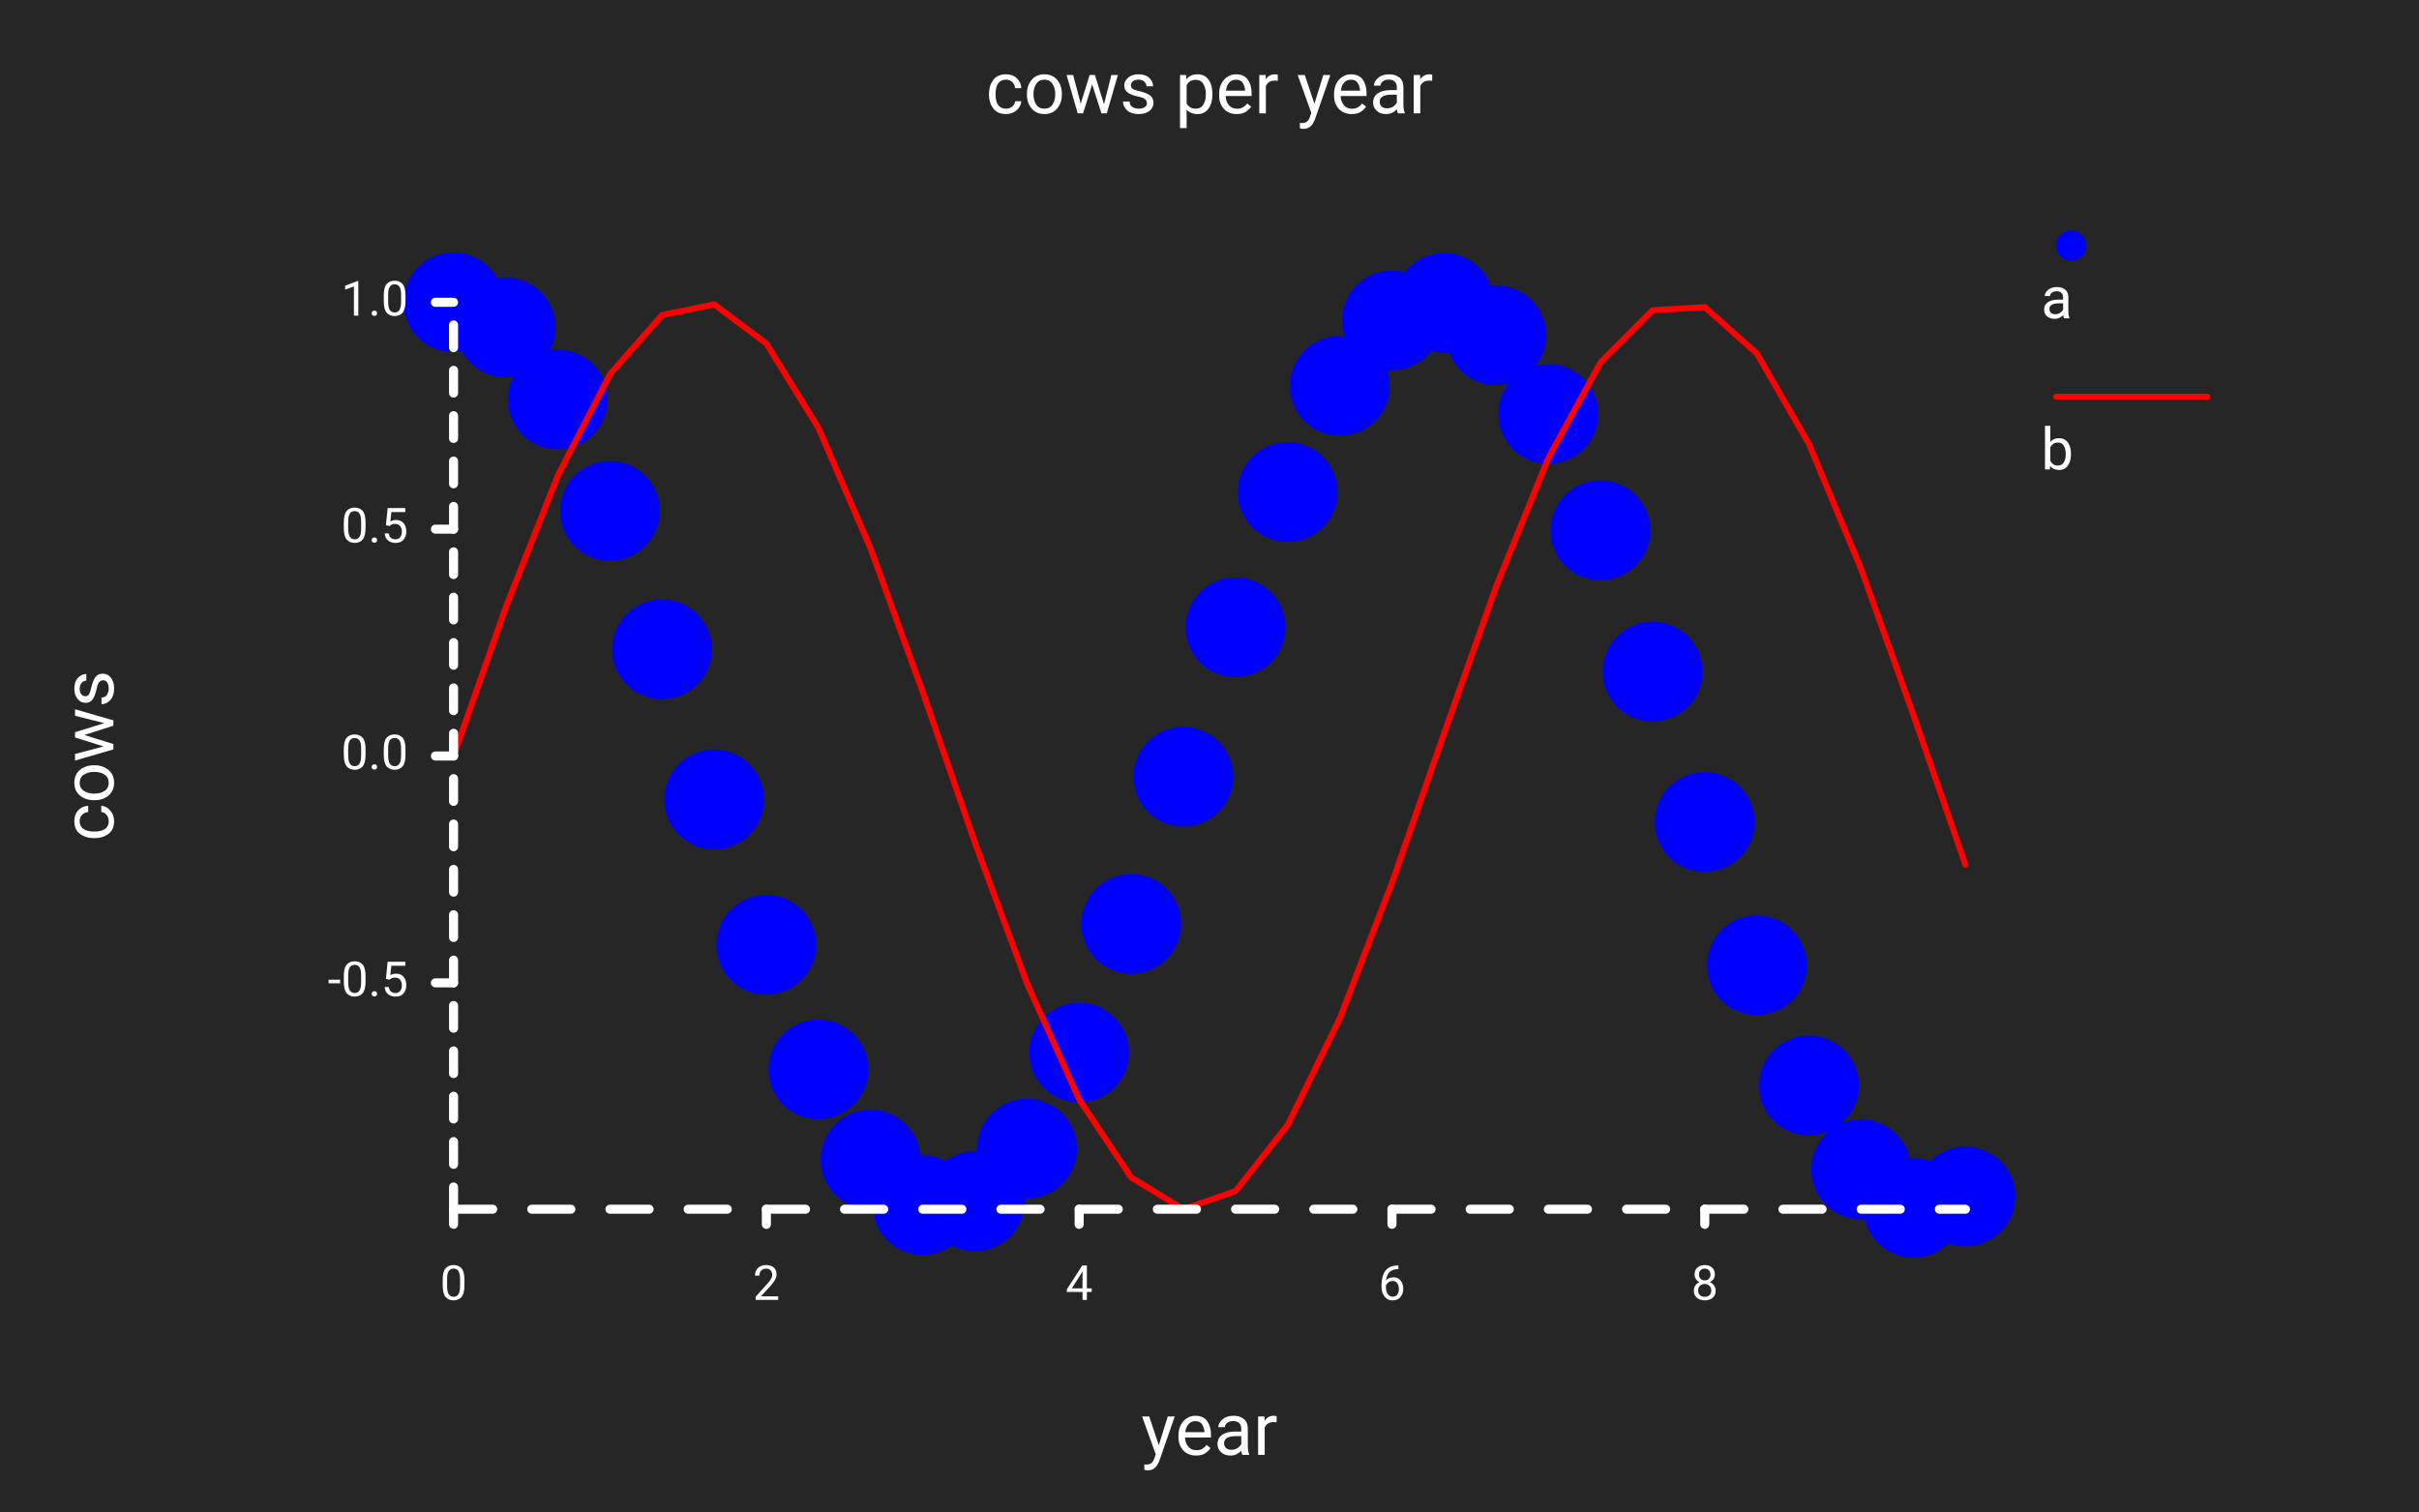
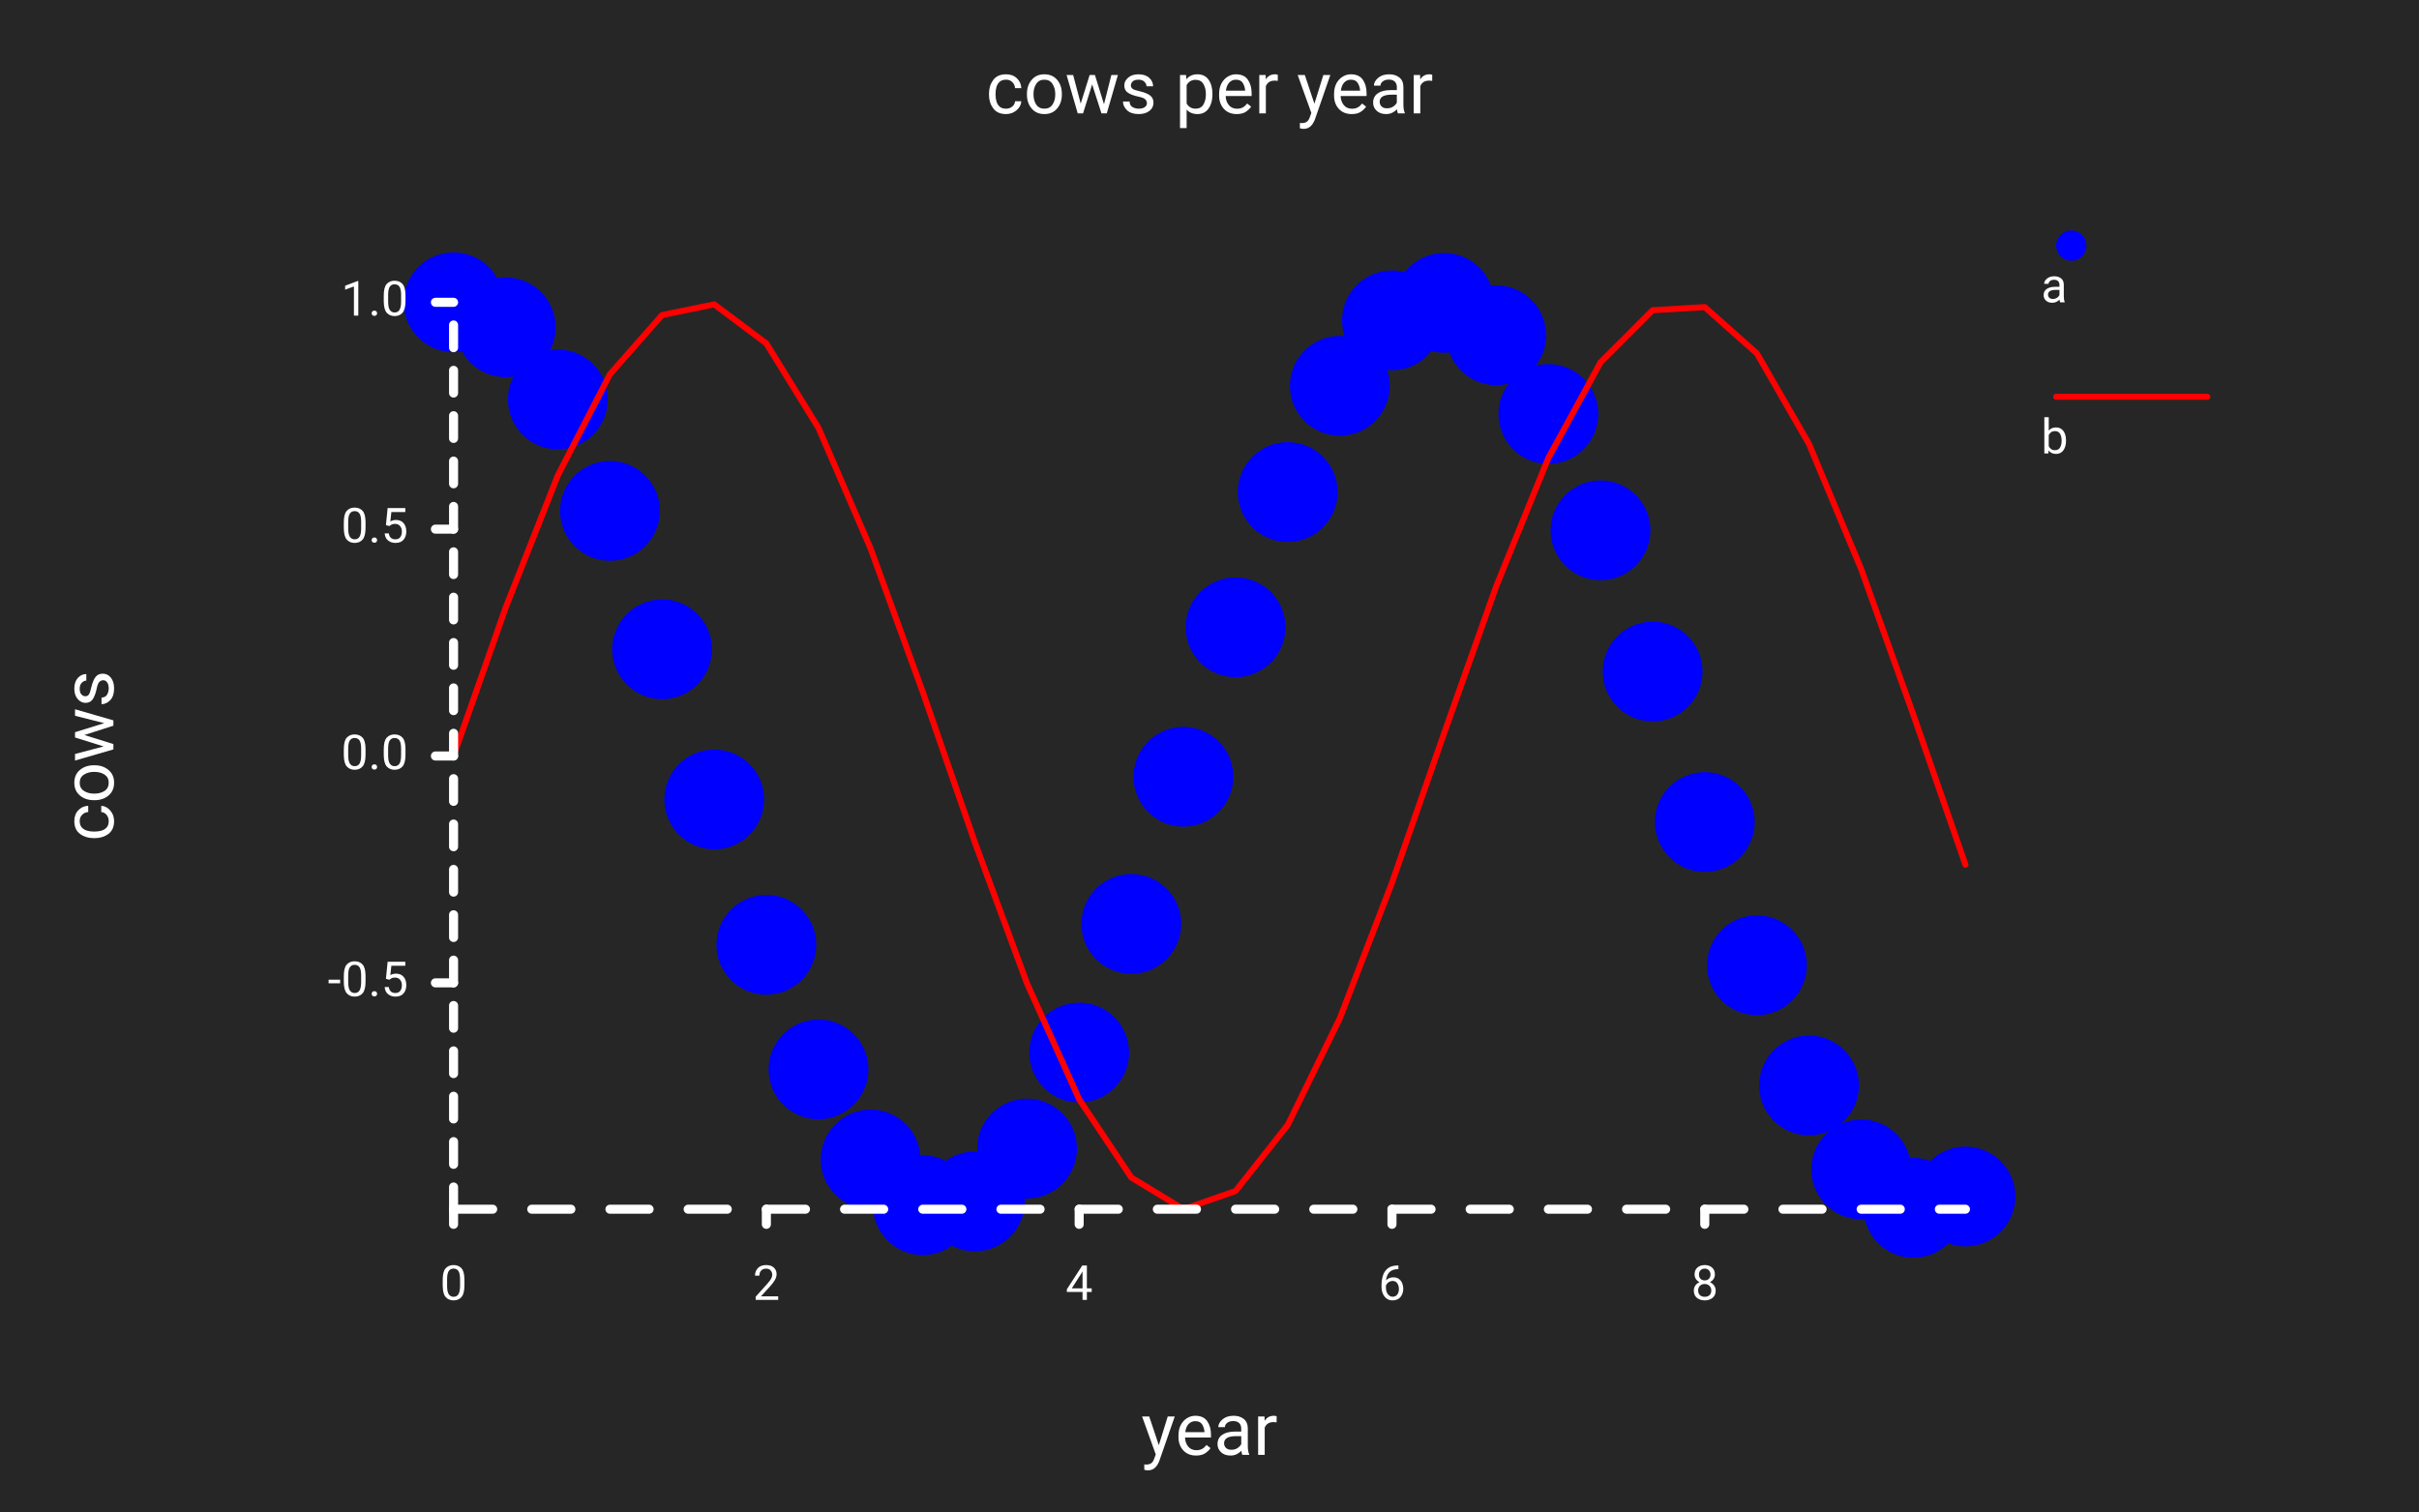
<svg xmlns="http://www.w3.org/2000/svg" class="poloto" width="800" height="500" viewBox="0 0 800 500">
  <style>.poloto { stroke-linecap:round; stroke-linejoin:round; font-family: Roboto,sans-serif ; font-size:16px; } .poloto_background{fill:#262626;} .poloto_scatter{stroke-width:7} .poloto_tick_line{stroke:dimgray;stroke-width:0.5} .poloto_line{stroke-width:2} .poloto_text{fill: white;} .poloto_axis_lines{stroke: white;stroke-width:3;fill:none;stroke-dasharray:none} .poloto_title{font-size:24px;dominant-baseline:start;text-anchor:middle;} .poloto_xname{font-size:24px;dominant-baseline:start;text-anchor:middle;} .poloto_yname{font-size:24px;dominant-baseline:start;text-anchor:middle;} .poloto0stroke{stroke:  blue;} .poloto1stroke{stroke:  red;} .poloto2stroke{stroke:  green;} .poloto3stroke{stroke:  gold;} .poloto4stroke{stroke:  aqua;} .poloto5stroke{stroke:  lime;} .poloto6stroke{stroke:  orange;} .poloto7stroke{stroke:  chocolate;} .poloto0fill{fill:blue;} .poloto1fill{fill:red;} .poloto2fill{fill:green;} .poloto3fill{fill:gold;} .poloto4fill{fill:aqua;} .poloto5fill{fill:lime;} .poloto6fill{fill:orange;} .poloto7fill{fill:chocolate;}.poloto_scatter{stroke-width:33;}.poloto_scatter.poloto_legend_icon{stroke-width:10}</style>
  <circle r="1e5" class="poloto_background" />
-   <text class="poloto_text poloto_legend_text" dominant-baseline="middle" text-anchor="start" font-size="large" x="675" y="100">a</text>
+   <text class="poloto_text poloto_legend_text" x="675" y="100">a</text>
  <line class="poloto_scatter poloto_legend_icon poloto0stroke poloto0legend" stroke="black" x1="685" x2="685" y1="81.25" y2="81.25" />
  <path class="poloto_scatter poloto0stroke" d=" M 150 100 h 0 M 167.241 108.261 h 0 M 184.483 132.134 h 0 M 201.724 168.991 h 0 M 218.966 214.774 h 0 M 236.207 264.444 h 0 M 253.448 312.533 h 0 M 270.69 353.746 h 0 M 287.931 383.547 h 0 M 305.172 398.655 h 0 M 322.414 397.407 h 0 M 339.655 379.939 h 0 M 356.897 348.176 h 0 M 374.138 305.614 h 0 M 391.379 256.938 h 0 M 408.621 207.507 h 0 M 425.862 162.762 h 0 M 443.103 127.63 h 0 M 460.345 105.978 h 0 M 477.586 100.189 h 0 M 494.828 110.901 h 0 M 512.069 136.934 h 0 M 529.31 175.423 h 0 M 546.552 222.131 h 0 M 563.793 271.915 h 0 M 581.034 319.295 h 0 M 598.276 359.056 h 0 M 615.517 386.819 h 0 M 632.759 399.53 h 0 M 650 395.788 h 0" />
-   <text class="poloto_text poloto_legend_text" dominant-baseline="middle" text-anchor="start" font-size="large" x="675" y="150">b</text>
+   <text class="poloto_text poloto_legend_text" x="675" y="150">b</text>
  <line class="poloto_line poloto_legend_icon poloto1stroke poloto1legend" stroke="black" x1="680" x2="730" y1="131.25" y2="131.25" />
  <path class="poloto_line poloto1stroke" fill="none" stroke="black" d=" M 150 250.078 L 167.241 200.974 L 184.483 157.274 L 201.724 123.792 L 218.966 104.212 L 236.207 100.689 L 253.448 113.612 L 270.69 141.559 L 287.931 181.452 L 305.172 228.899 L 322.414 278.679 L 339.655 325.309 L 356.897 363.658 L 374.138 389.503 L 391.379 400 L 408.621 393.992 L 425.862 372.142 L 443.103 336.854 L 460.345 292.013 L 477.586 242.555 L 494.828 193.926 L 512.069 151.479 L 529.31 119.886 L 546.552 102.625 L 563.793 101.597 L 581.034 116.915 L 598.276 146.892 L 615.517 188.228 L 632.759 236.374 L 650 286.028" />
  <text class="poloto_labels poloto_text poloto_title" x="400" y="37.5">cows per year</text>
  <text class="poloto_labels poloto_text poloto_xname" x="400" y="481.25">year</text>
  <text class="poloto_labels poloto_text poloto_yname" transform="rotate(-90,37.5,250)" x="37.5" y="250">cows</text>
  <text class="poloto_tick_labels poloto_text" dominant-baseline="middle" text-anchor="start" x="440" y="70" />
  <line class="poloto_axis_lines" stroke="black" x1="150" x2="150" y1="400" y2="405" />
  <text class="poloto_tick_labels poloto_text" dominant-baseline="start" text-anchor="middle" x="150" y="430">0</text>
  <line class="poloto_axis_lines" stroke="black" x1="253.448" x2="253.448" y1="400" y2="405" />
  <text class="poloto_tick_labels poloto_text" dominant-baseline="start" text-anchor="middle" x="253.448" y="430">2</text>
  <line class="poloto_axis_lines" stroke="black" x1="356.897" x2="356.897" y1="400" y2="405" />
  <text class="poloto_tick_labels poloto_text" dominant-baseline="start" text-anchor="middle" x="356.897" y="430">4</text>
  <line class="poloto_axis_lines" stroke="black" x1="460.345" x2="460.345" y1="400" y2="405" />
  <text class="poloto_tick_labels poloto_text" dominant-baseline="start" text-anchor="middle" x="460.345" y="430">6</text>
  <line class="poloto_axis_lines" stroke="black" x1="563.793" x2="563.793" y1="400" y2="405" />
  <text class="poloto_tick_labels poloto_text" dominant-baseline="start" text-anchor="middle" x="563.793" y="430">8</text>
  <text class="poloto_tick_labels poloto_text" dominant-baseline="middle" text-anchor="start" x="150" y="70" />
  <line class="poloto_axis_lines" stroke="black" x1="150" x2="144" y1="325.118" y2="325.118" />
  <text class="poloto_tick_labels poloto_text" dominant-baseline="middle" text-anchor="end" x="135" y="325.118">-0.5</text>
  <line class="poloto_axis_lines" stroke="black" x1="150" x2="144" y1="250.078" y2="250.078" />
  <text class="poloto_tick_labels poloto_text" dominant-baseline="middle" text-anchor="end" x="135" y="250.078">0.0</text>
  <line class="poloto_axis_lines" stroke="black" x1="150" x2="144" y1="175.039" y2="175.039" />
  <text class="poloto_tick_labels poloto_text" dominant-baseline="middle" text-anchor="end" x="135" y="175.039">0.5</text>
  <line class="poloto_axis_lines" stroke="black" x1="150" x2="144" y1="100" y2="100" />
  <text class="poloto_tick_labels poloto_text" dominant-baseline="middle" text-anchor="end" x="135" y="100">1.0</text>
  <path stroke="black" fill="none" class="poloto_axis_lines" style="stroke-dasharray:12.931;stroke-dashoffset:-0;" d=" M 150 400 L 650 400" />
  <path stroke="black" fill="none" class="poloto_axis_lines" style="stroke-dasharray:7.504;stroke-dashoffset:-74.882;" d=" M 150 400 L 150 100" />
</svg>
